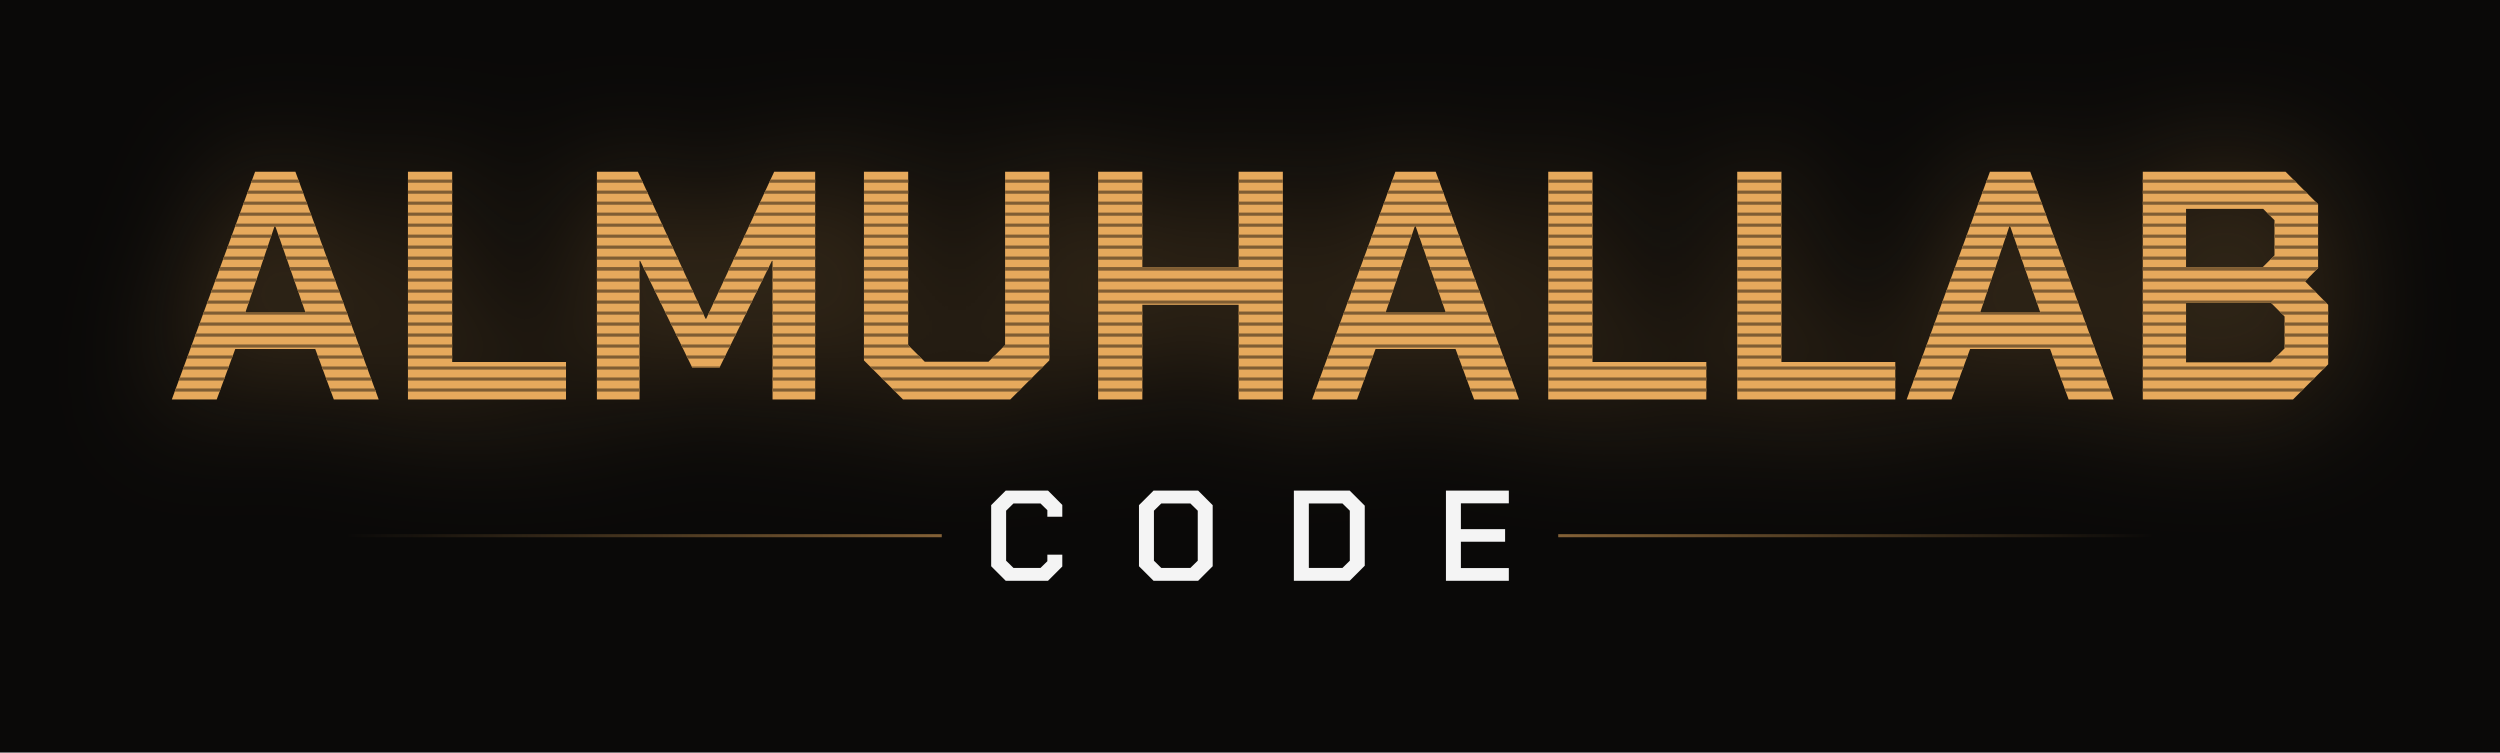
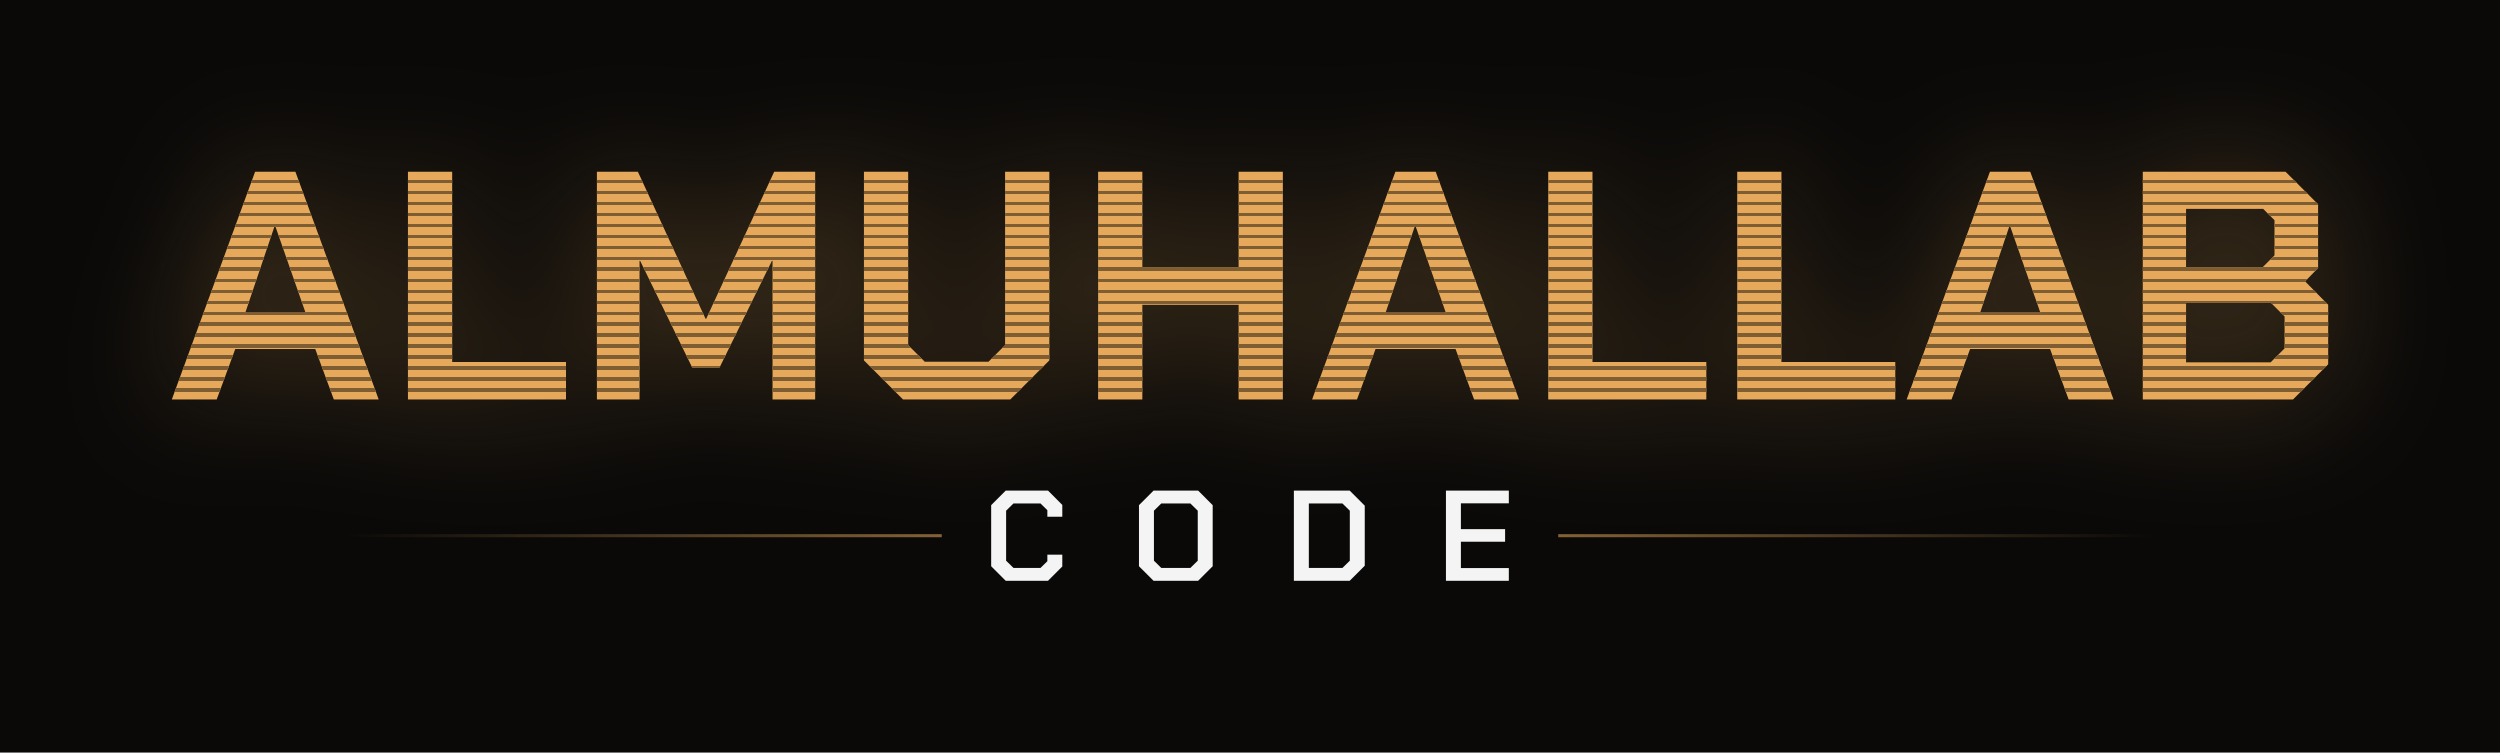
<svg xmlns="http://www.w3.org/2000/svg" viewBox="-814.78 -260.36 1629.56 490.54" width="4096" height="1233" role="img" aria-label="Almuhallab Code">
  <defs>
    <clipPath id="almuhallab-code-wordmark-dark-letters-0">
      <path d="M-648.51 -148.4H-622.22L-567.95 0H-597.2L-609.29 -32.86H-661.44L-673.52 0H-702.78ZM-615.65 -56.6 -635.36 -113H-635.79L-654.87 -56.6ZM-548.87 -148.4H-520.04V-24.38H-445.84V0H-548.87ZM-425.7 -148.4H-398.98L-354.89 -52.58H-354.46L-310.16 -148.4H-283.44V0H-311.22V-90.31H-311.64L-345.77 -20.78H-363.58L-397.5 -90.31H-397.92V0H-425.7ZM-251.64 -25.44V-148.4H-222.81V-35.4L-212 -24.59H-170.45L-159.64 -35.4V-148.4H-130.8V-25.44L-156.24 0H-226.2ZM-99 -148.4H-70.17V-86.28H-7.42V-148.4H21.41V0H-7.42V-61.69H-70.17V0H-99ZM94.76 -148.4H121.05L175.32 0H146.07L133.98 -32.86H81.83L69.75 0H40.49ZM127.62 -56.6 107.91 -113H107.48L88.4 -56.6ZM194.4 -148.4H223.24V-24.38H297.44V0H194.4ZM317.58 -148.4H346.41V-24.38H420.61V0H317.58ZM482.3 -148.4H508.59L562.86 0H533.6L521.52 -32.86H469.37L457.28 0H428.03ZM515.16 -56.6 495.44 -113H495.02L475.94 -56.6ZM581.94 -148.4H675.01L696.21 -127.2V-85.65L687.73 -76.96L702.78 -61.69V-22.9L679.88 0H581.94ZM660.17 -86.28 667.8 -93.92V-116.81L660.38 -124.23H610.14V-86.28ZM665.26 -24.17 674.37 -33.28V-54.06L665.26 -63.18H610.14V-24.17Z" />
    </clipPath>
    <linearGradient id="almuhallab-code-wordmark-dark-fade-l" x1="0" x2="1" y1="0" y2="0">
      <stop offset="0" stop-color="#E6A95C" stop-opacity="0" />
      <stop offset="1" stop-color="#E6A95C" stop-opacity="0.55" />
    </linearGradient>
    <linearGradient id="almuhallab-code-wordmark-dark-fade-r" x1="0" x2="1" y1="0" y2="0">
      <stop offset="0" stop-color="#E6A95C" stop-opacity="0.55" />
      <stop offset="1" stop-color="#E6A95C" stop-opacity="0" />
    </linearGradient>
    <filter id="almuhallab-code-wordmark-dark-glow" filterUnits="userSpaceOnUse" x="-814.78" y="-260.36" width="1629.56" height="490.54" color-interpolation-filters="sRGB">
      <feGaussianBlur in="SourceAlpha" stdDeviation="40" result="blur" />
      <feFlood flood-color="#E6A95C" flood-opacity="0.32" />
      <feComposite in2="blur" operator="in" result="halo" />
      <feMerge>
        <feMergeNode in="halo" />
        <feMergeNode in="SourceGraphic" />
      </feMerge>
    </filter>
  </defs>
  <rect x="-814.78" y="-260.36" width="1629.56" height="490.54" fill="#0a0908" />
  <g filter="url(#almuhallab-code-wordmark-dark-glow)">
    <path d="M-648.51 -148.4H-622.22L-567.95 0H-597.2L-609.29 -32.86H-661.44L-673.52 0H-702.78ZM-615.65 -56.6 -635.36 -113H-635.79L-654.87 -56.6ZM-548.87 -148.4H-520.04V-24.38H-445.84V0H-548.87ZM-425.7 -148.4H-398.98L-354.89 -52.58H-354.46L-310.16 -148.4H-283.44V0H-311.22V-90.31H-311.64L-345.77 -20.78H-363.58L-397.5 -90.31H-397.92V0H-425.7ZM-251.64 -25.44V-148.4H-222.81V-35.4L-212 -24.59H-170.45L-159.64 -35.4V-148.4H-130.8V-25.44L-156.24 0H-226.2ZM-99 -148.4H-70.17V-86.28H-7.42V-148.4H21.41V0H-7.42V-61.69H-70.17V0H-99ZM94.76 -148.4H121.05L175.32 0H146.07L133.98 -32.86H81.83L69.75 0H40.49ZM127.62 -56.6 107.91 -113H107.48L88.4 -56.6ZM194.4 -148.4H223.24V-24.38H297.44V0H194.4ZM317.58 -148.4H346.41V-24.38H420.61V0H317.58ZM482.3 -148.4H508.59L562.86 0H533.6L521.52 -32.86H469.37L457.28 0H428.03ZM515.16 -56.6 495.44 -113H495.02L475.94 -56.6ZM581.94 -148.4H675.01L696.21 -127.2V-85.65L687.73 -76.96L702.78 -61.69V-22.9L679.88 0H581.94ZM660.17 -86.28 667.8 -93.92V-116.81L660.38 -124.23H610.14V-86.28ZM665.26 -24.17 674.37 -33.28V-54.06L665.26 -63.18H610.14V-24.17Z" fill="#E6A95C" />
-     <g clip-path="url(#almuhallab-code-wordmark-dark-letters-0)" fill="#7f5d33">
+     <g class="bands" clip-path="url(#almuhallab-code-wordmark-dark-letters-0)" fill="#7f5d33" shape-rendering="crispEdges">
      <rect x="-814.78" y="-143.28" width="1629.56" height="2.05" />
      <rect x="-814.78" y="-136.12" width="1629.56" height="2.05" />
      <rect x="-814.78" y="-128.95" width="1629.56" height="2.05" />
      <rect x="-814.78" y="-121.79" width="1629.56" height="2.05" />
      <rect x="-814.78" y="-114.63" width="1629.56" height="2.05" />
      <rect x="-814.78" y="-107.46" width="1629.56" height="2.05" />
      <rect x="-814.78" y="-100.3" width="1629.56" height="2.05" />
      <rect x="-814.78" y="-93.13" width="1629.56" height="2.05" />
      <rect x="-814.78" y="-86.28" width="1629.56" height="2.36" />
      <rect x="-814.78" y="-78.81" width="1629.56" height="2.05" />
      <rect x="-814.78" y="-71.64" width="1629.56" height="2.05" />
      <rect x="-814.78" y="-64.48" width="1629.56" height="2.05" />
      <rect x="-814.78" y="-57.31" width="1629.56" height="2.05" />
      <rect x="-814.78" y="-50.15" width="1629.56" height="2.05" />
      <rect x="-814.78" y="-42.98" width="1629.56" height="2.05" />
      <rect x="-814.78" y="-35.82" width="1629.56" height="2.05" />
      <rect x="-814.78" y="-28.66" width="1629.56" height="2.05" />
      <rect x="-814.78" y="-21.49" width="1629.56" height="2.05" />
      <rect x="-814.78" y="-14.33" width="1629.56" height="2.05" />
      <rect x="-814.78" y="-7.16" width="1629.56" height="2.05" />
    </g>
  </g>
  <path d="M-168.71 108.73V68.92L-159.22 59.42H-131.67L-122.35 68.75V76.48H-132.09V72.19L-136.54 67.82H-154.18L-158.97 72.53V105.12L-154.18 109.82H-136.54L-132.09 105.46V101.17H-122.35V108.9L-131.67 118.22H-159.22ZM-72.37 108.73V68.92L-62.87 59.42H-33.81L-24.32 68.92V108.73L-33.81 118.22H-62.87ZM-38.85 109.82 -34.06 105.12V72.53L-38.85 67.82H-57.83L-62.62 72.53V105.12L-57.83 109.82ZM28.6 59.42H64.97L74.8 69.25V108.4L64.97 118.22H28.6ZM60.27 109.82 65.06 105.12V72.53L60.27 67.82H38.35V109.82ZM127.72 59.42H168.71V67.74H137.47V84.54H166.28V92.77H137.47V109.91H168.71V118.22H127.72Z" fill="#f4f4f4" />
  <rect x="-590" y="87.82" width="389.09" height="2" fill="url(#almuhallab-code-wordmark-dark-fade-l)" />
  <rect x="200.91" y="87.82" width="389.09" height="2" fill="url(#almuhallab-code-wordmark-dark-fade-r)" />
</svg>
